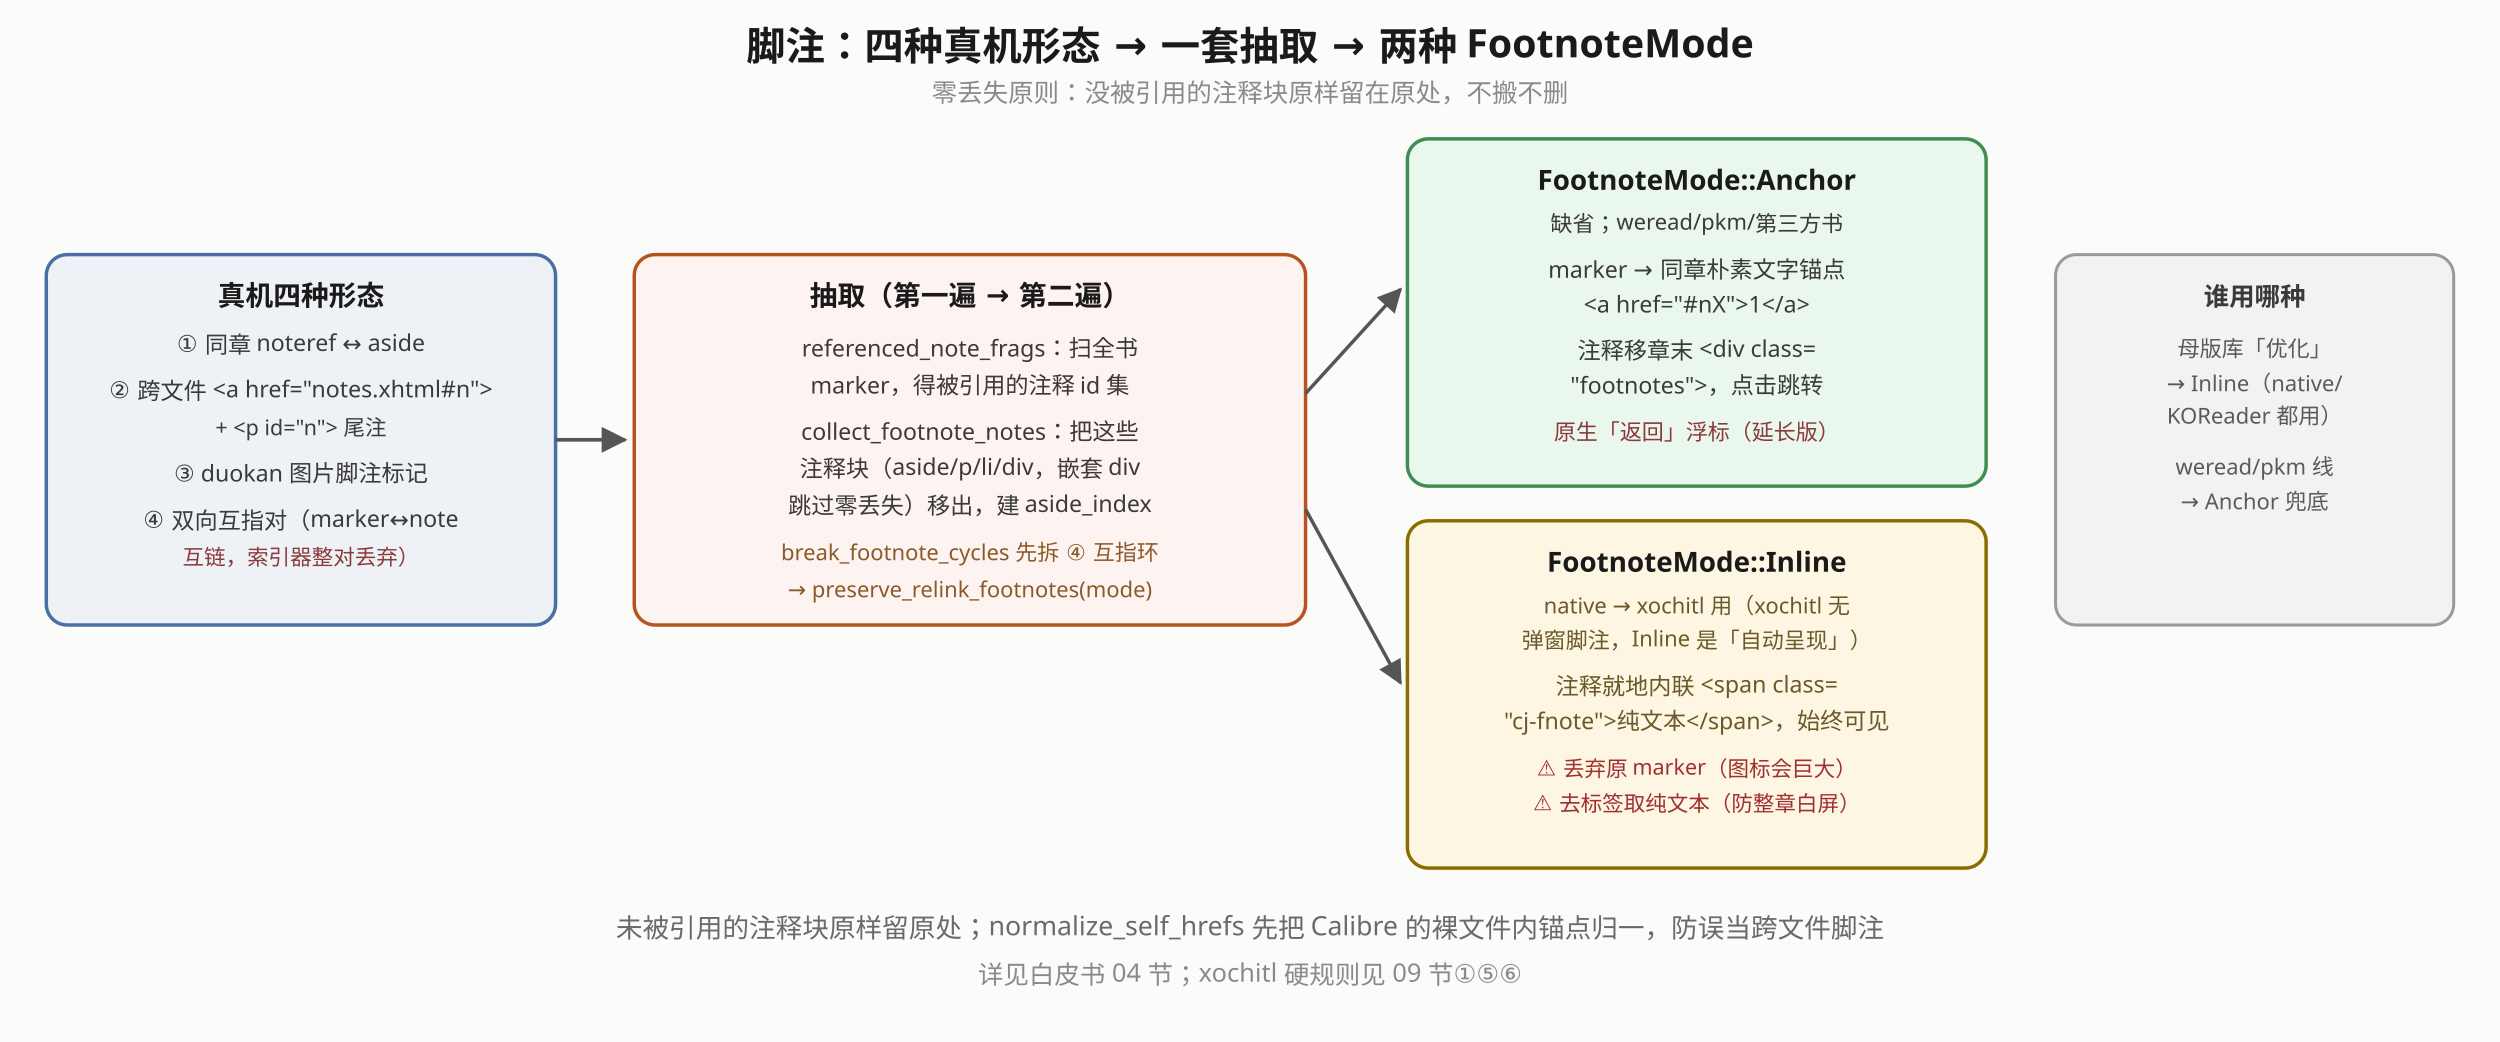
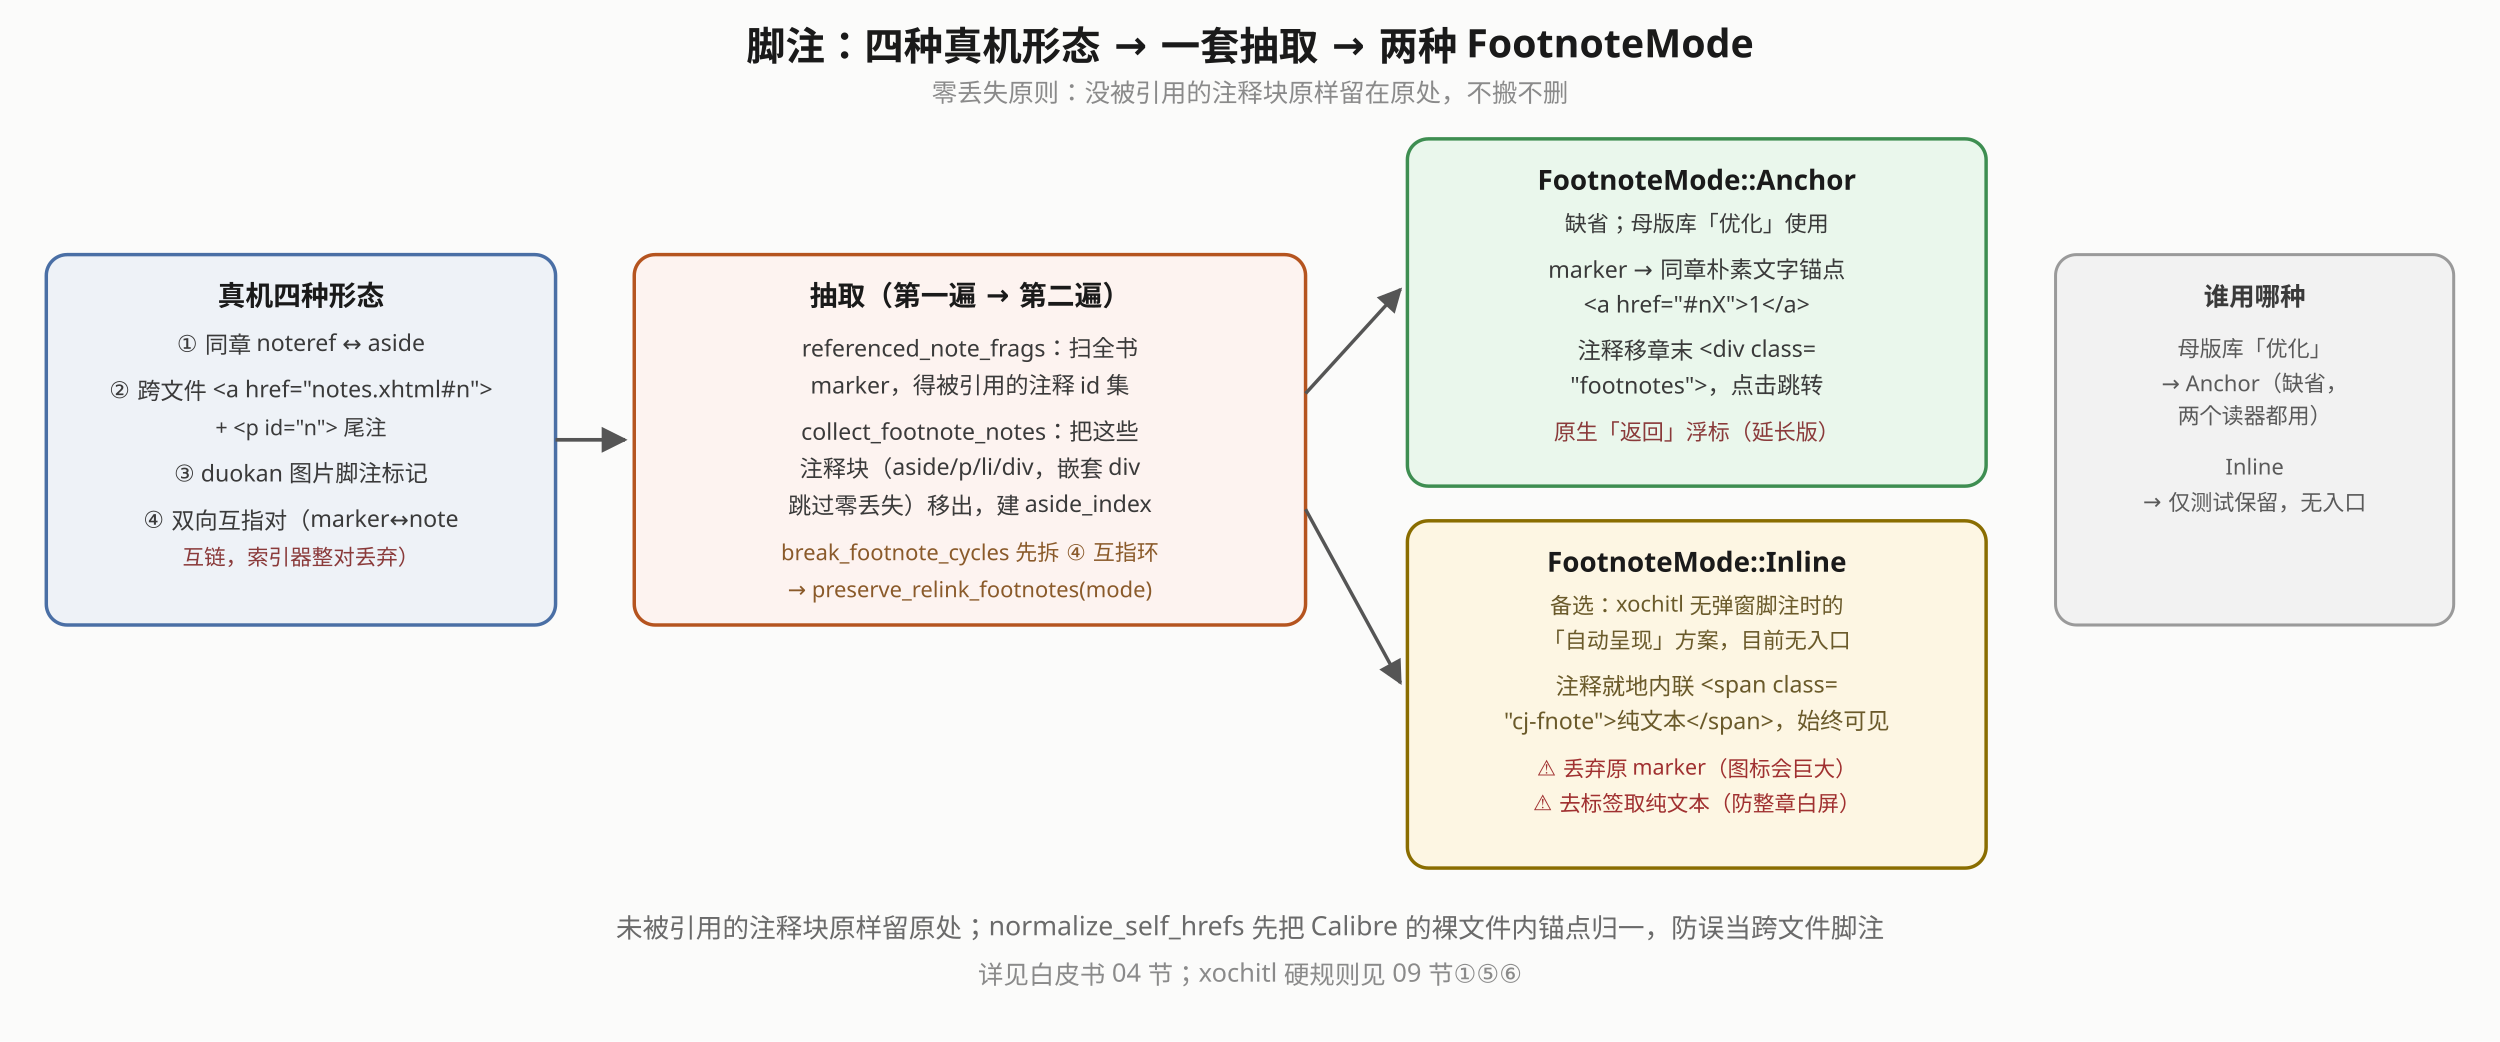
<svg xmlns="http://www.w3.org/2000/svg" viewBox="0 0 1080 450" font-family="sans-serif">
  <defs>
    <marker id="n1" viewBox="0 0 10 10" refX="9" refY="5" markerWidth="7" markerHeight="7" orient="auto-start-reverse">
      <path d="M0,0 L10,5 L0,10 z" fill="#555" />
    </marker>
  </defs>
  <rect x="0" y="0" width="1080" height="450" fill="#fbfbfa" />
  <text x="540" y="26" text-anchor="middle" font-size="17" font-weight="bold" fill="#1a1a1a">脚注：四种真机形态 → 一套抽取 → 两种 FootnoteMode</text>
  <text x="540" y="44" text-anchor="middle" font-size="11" fill="#8a8a8a">零丢失原则：没被引用的注释块原样留在原处，不搬不删</text>
  <rect x="20" y="110" width="220" height="160" rx="9" fill="#eef2f7" stroke="#4a6fa5" stroke-width="1.5" />
  <text x="130" y="132" text-anchor="middle" font-size="12" font-weight="bold" fill="#1a1a1a">真机四种形态</text>
  <text x="130" y="152" text-anchor="middle" font-size="10" fill="#3a3a3a">① 同章 noteref ↔ aside</text>
  <text x="130" y="172" text-anchor="middle" font-size="10" fill="#3a3a3a">② 跨文件 &lt;a href="notes.xhtml#n"&gt;</text>
  <text x="130" y="188" text-anchor="middle" font-size="9.3" fill="#3a3a3a">+ &lt;p id="n"&gt; 尾注</text>
  <text x="130" y="208" text-anchor="middle" font-size="10" fill="#3a3a3a">③ duokan 图片脚注标记</text>
  <text x="130" y="228" text-anchor="middle" font-size="10" fill="#3a3a3a">④ 双向互指对（marker↔note</text>
  <text x="130" y="244" text-anchor="middle" font-size="9.3" fill="#8a3a3a">互链，索引器整对丢弃）</text>
  <line x1="240" y1="190" x2="270" y2="190" stroke="#555" stroke-width="1.6" marker-end="url(#n1)" />
  <rect x="274" y="110" width="290" height="160" rx="9" fill="#fdf3f0" stroke="#b5541f" stroke-width="1.5" />
  <text x="419" y="132" text-anchor="middle" font-size="12" font-weight="bold" fill="#1a1a1a">抽取（第一遍 → 第二遍）</text>
  <text x="419" y="154" text-anchor="middle" font-size="10" fill="#3a3a3a">referenced_note_frags：扫全书</text>
  <text x="419" y="170" text-anchor="middle" font-size="10" fill="#3a3a3a">marker，得被引用的注释 id 集</text>
  <text x="419" y="190" text-anchor="middle" font-size="10" fill="#3a3a3a">collect_footnote_notes：把这些</text>
  <text x="419" y="206" text-anchor="middle" font-size="10" fill="#3a3a3a">注释块（aside/p/li/div，嵌套 div</text>
  <text x="419" y="222" text-anchor="middle" font-size="10" fill="#3a3a3a">跳过零丢失）移出，建 aside_index</text>
  <text x="419" y="242" text-anchor="middle" font-size="9.5" fill="#8a5a2a">break_footnote_cycles 先拆 ④ 互指环</text>
  <text x="419" y="258" text-anchor="middle" font-size="9.5" fill="#8a5a2a">→ preserve_relink_footnotes(mode)</text>
  <line x1="564" y1="170" x2="605" y2="125" stroke="#555" stroke-width="1.5" marker-end="url(#n1)" />
  <line x1="564" y1="220" x2="605" y2="295" stroke="#555" stroke-width="1.5" marker-end="url(#n1)" />
  <rect x="608" y="60" width="250" height="150" rx="9" fill="#eaf7ec" stroke="#3e8e51" stroke-width="1.5" />
  <text x="733" y="82" text-anchor="middle" font-size="12" font-weight="bold" fill="#1a1a1a">FootnoteMode::Anchor</text>
-   <text x="733" y="100" text-anchor="middle" font-size="9.5" fill="#3a3a3a">缺省；weread/pkm/第三方书</text>
+   <text x="733" y="100" text-anchor="middle" font-size="9.5" fill="#3a3a3a">缺省；母版库「优化」使用</text>
  <text x="733" y="120" text-anchor="middle" font-size="10" fill="#3a3a3a">marker → 同章朴素文字锚点</text>
  <text x="733" y="135" text-anchor="middle" font-size="10" fill="#3a3a3a">&lt;a href="#nX"&gt;1&lt;/a&gt;</text>
  <text x="733" y="155" text-anchor="middle" font-size="10" fill="#3a3a3a">注释移章末 &lt;div class=</text>
  <text x="733" y="170" text-anchor="middle" font-size="10" fill="#3a3a3a">"footnotes"&gt;，点击跳转</text>
  <text x="733" y="190" text-anchor="middle" font-size="9.5" fill="#8a3a3a">原生「返回」浮标（延长版）</text>
  <rect x="608" y="225" width="250" height="150" rx="9" fill="#fdf6e3" stroke="#8a6d00" stroke-width="1.5" />
  <text x="733" y="247" text-anchor="middle" font-size="12" font-weight="bold" fill="#1a1a1a">FootnoteMode::Inline</text>
-   <text x="733" y="265" text-anchor="middle" font-size="9.5" fill="#6a5a2a">native → xochitl 用（xochitl 无</text>
-   <text x="733" y="280" text-anchor="middle" font-size="9.5" fill="#6a5a2a">弹窗脚注，Inline 是「自动呈现」）</text>
+   <text x="733" y="265" text-anchor="middle" font-size="9.5" fill="#6a5a2a">备选：xochitl 无弹窗脚注时的</text>
+   <text x="733" y="280" text-anchor="middle" font-size="9.5" fill="#6a5a2a">「自动呈现」方案，目前无入口</text>
  <text x="733" y="300" text-anchor="middle" font-size="10" fill="#6a5a2a">注释就地内联 &lt;span class=</text>
  <text x="733" y="315" text-anchor="middle" font-size="10" fill="#6a5a2a">"cj-fnote"&gt;纯文本&lt;/span&gt;，始终可见</text>
  <text x="733" y="335" text-anchor="middle" font-size="9.3" fill="#a03030">⚠ 丢弃原 marker（图标会巨大）</text>
  <text x="733" y="350" text-anchor="middle" font-size="9.3" fill="#a03030">⚠ 去标签取纯文本（防整章白屏）</text>
  <rect x="888" y="110" width="172" height="160" rx="9" fill="#f2f2f2" stroke="#9a9a9a" stroke-width="1.3" />
  <text x="974" y="132" text-anchor="middle" font-size="11" font-weight="bold" fill="#3a3a3a">谁用哪种</text>
  <text x="974" y="154" text-anchor="middle" font-size="9.5" fill="#5a5a5a">母版库「优化」</text>
-   <text x="974" y="169" text-anchor="middle" font-size="9.5" fill="#5a5a5a">→ Inline（native/</text>
-   <text x="974" y="183" text-anchor="middle" font-size="9.5" fill="#5a5a5a">KOReader 都用）</text>
-   <text x="974" y="205" text-anchor="middle" font-size="9.5" fill="#5a5a5a">weread/pkm 线</text>
-   <text x="974" y="220" text-anchor="middle" font-size="9.5" fill="#5a5a5a">→ Anchor 兜底</text>
+   <text x="974" y="169" text-anchor="middle" font-size="9.5" fill="#5a5a5a">→ Anchor（缺省，</text>
+   <text x="974" y="183" text-anchor="middle" font-size="9.5" fill="#5a5a5a">两个读器都用）</text>
+   <text x="974" y="205" text-anchor="middle" font-size="9.5" fill="#5a5a5a">Inline</text>
+   <text x="974" y="220" text-anchor="middle" font-size="9.5" fill="#5a5a5a">→ 仅测试保留，无入口</text>
  <text x="540" y="405" text-anchor="middle" font-size="11.5" fill="#6a6a6a">未被引用的注释块原样留原处；normalize_self_hrefs 先把 Calibre 的裸文件内锚点归一，防误当跨文件脚注</text>
  <text x="540" y="425" text-anchor="middle" font-size="11" fill="#8a8a8a">详见白皮书 04 节；xochitl 硬规则见 09 节①⑤⑥</text>
</svg>
